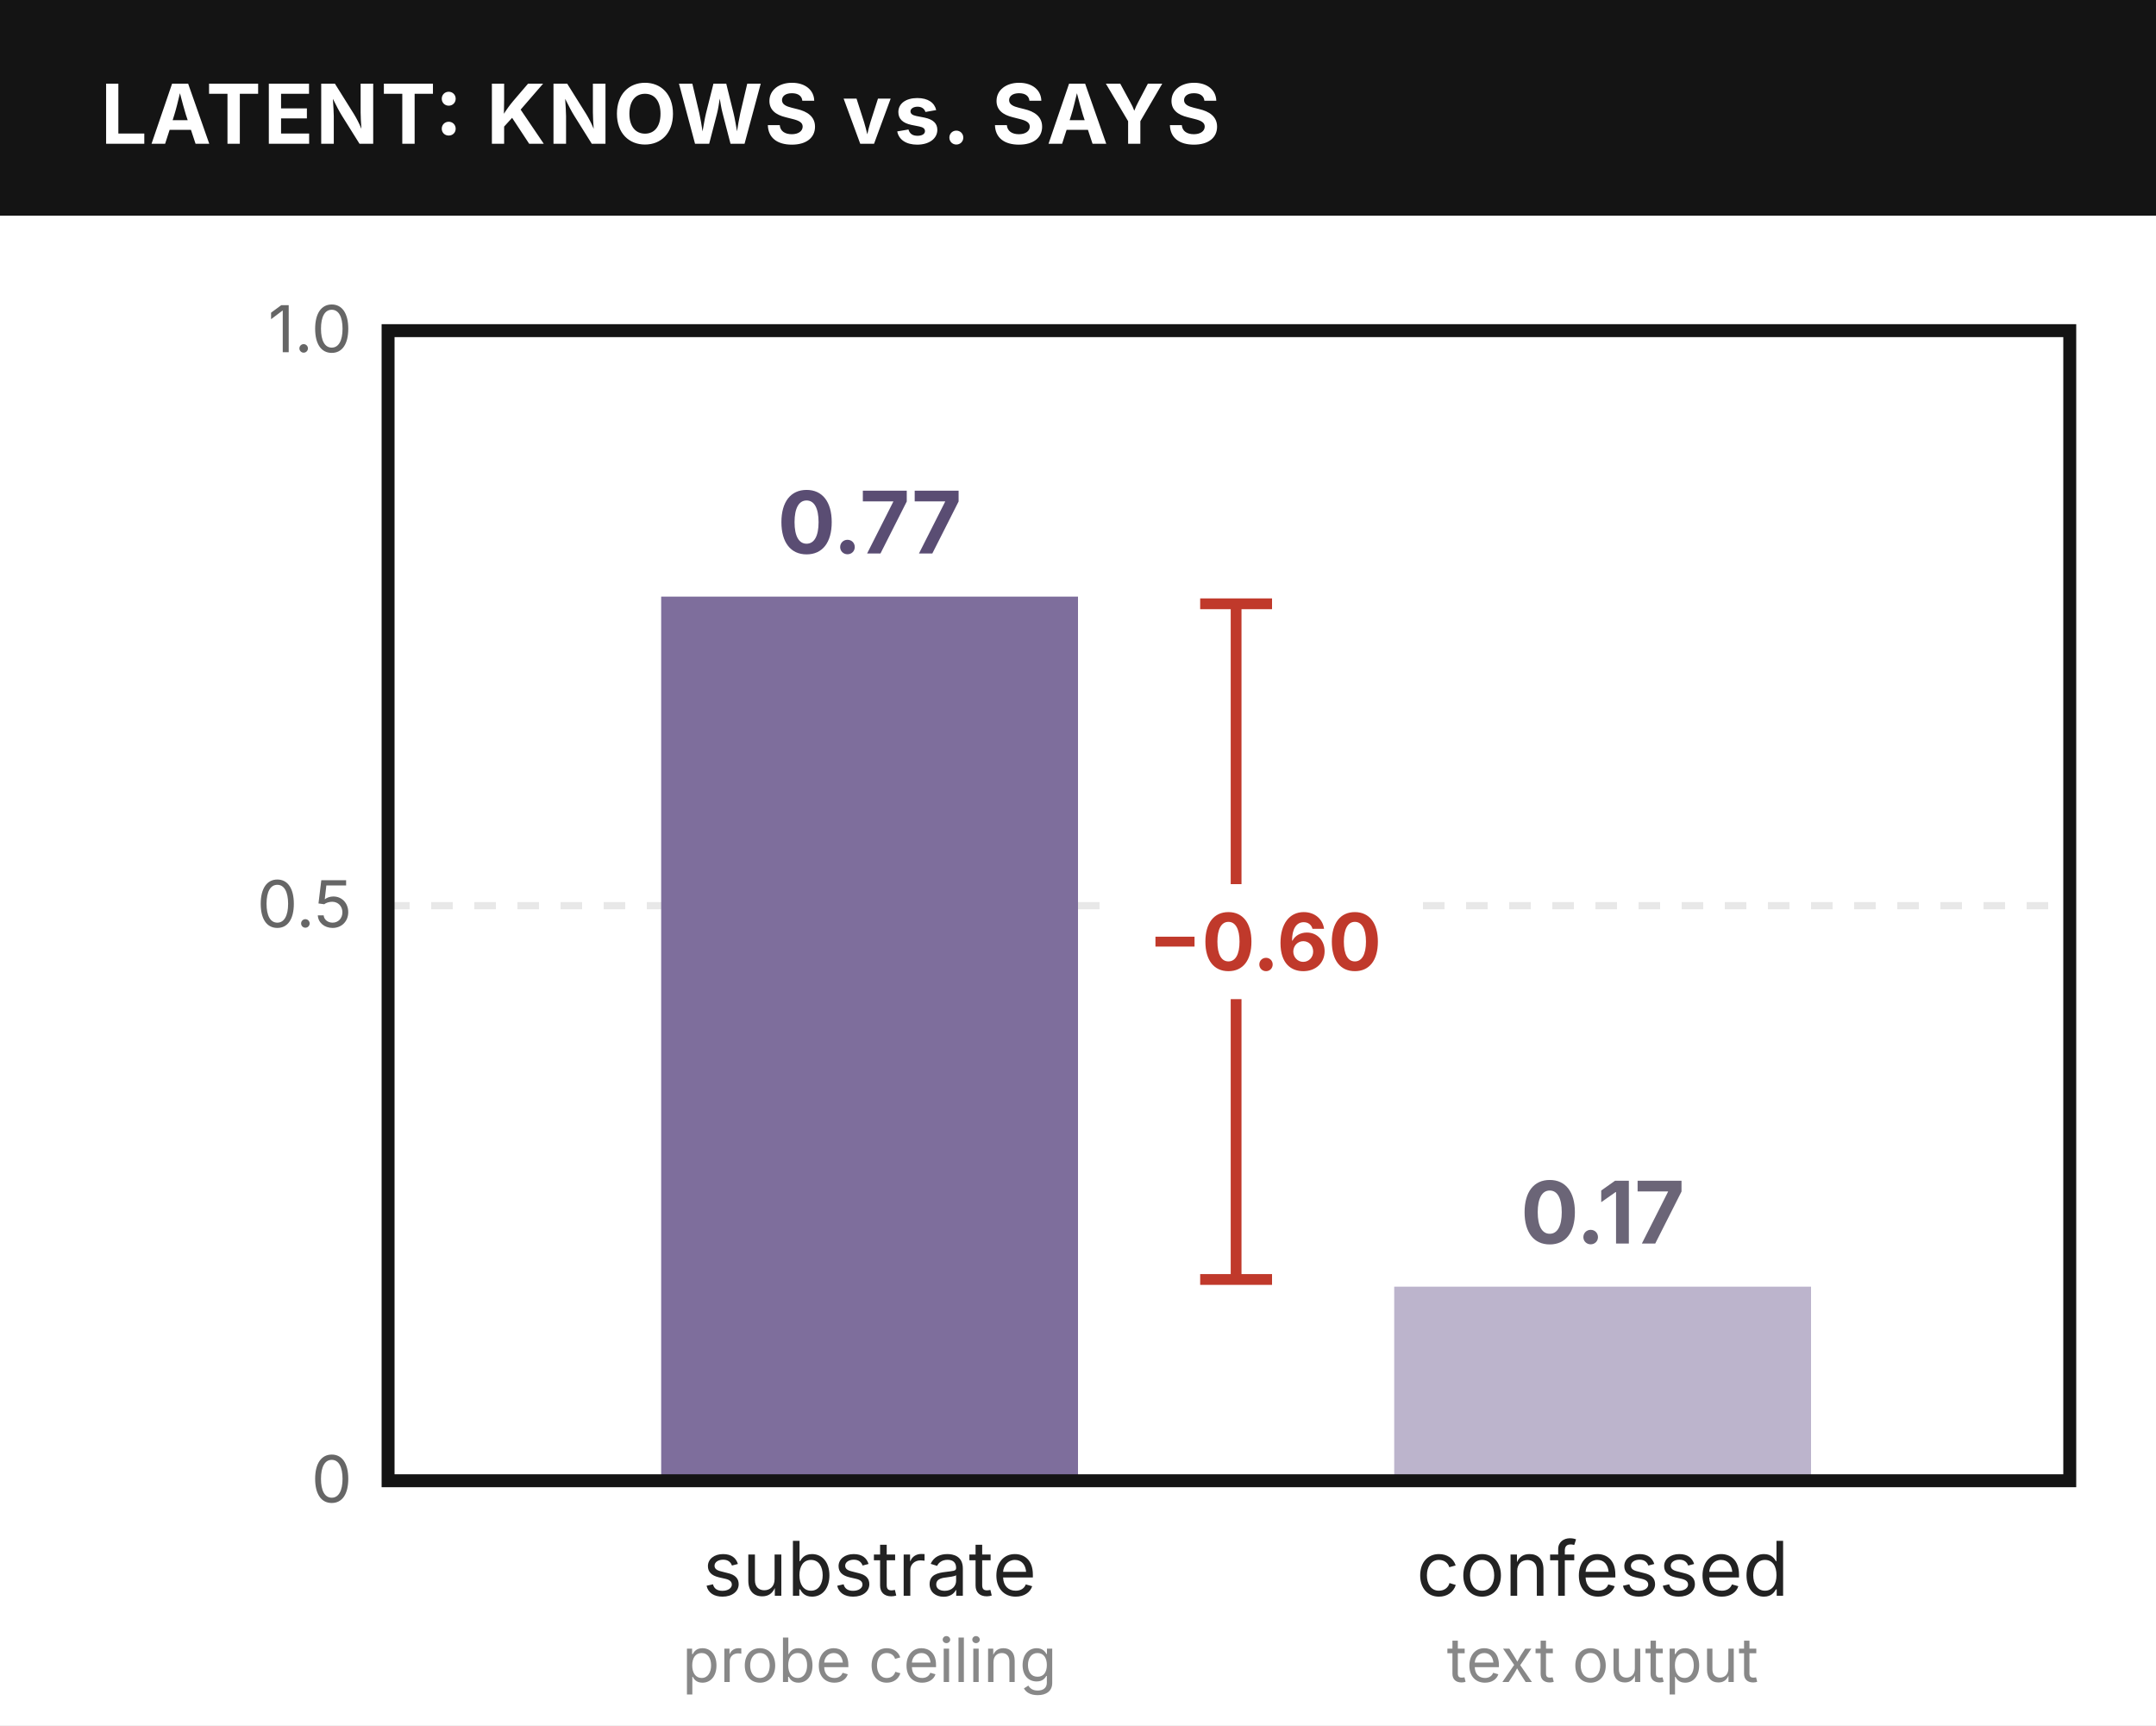
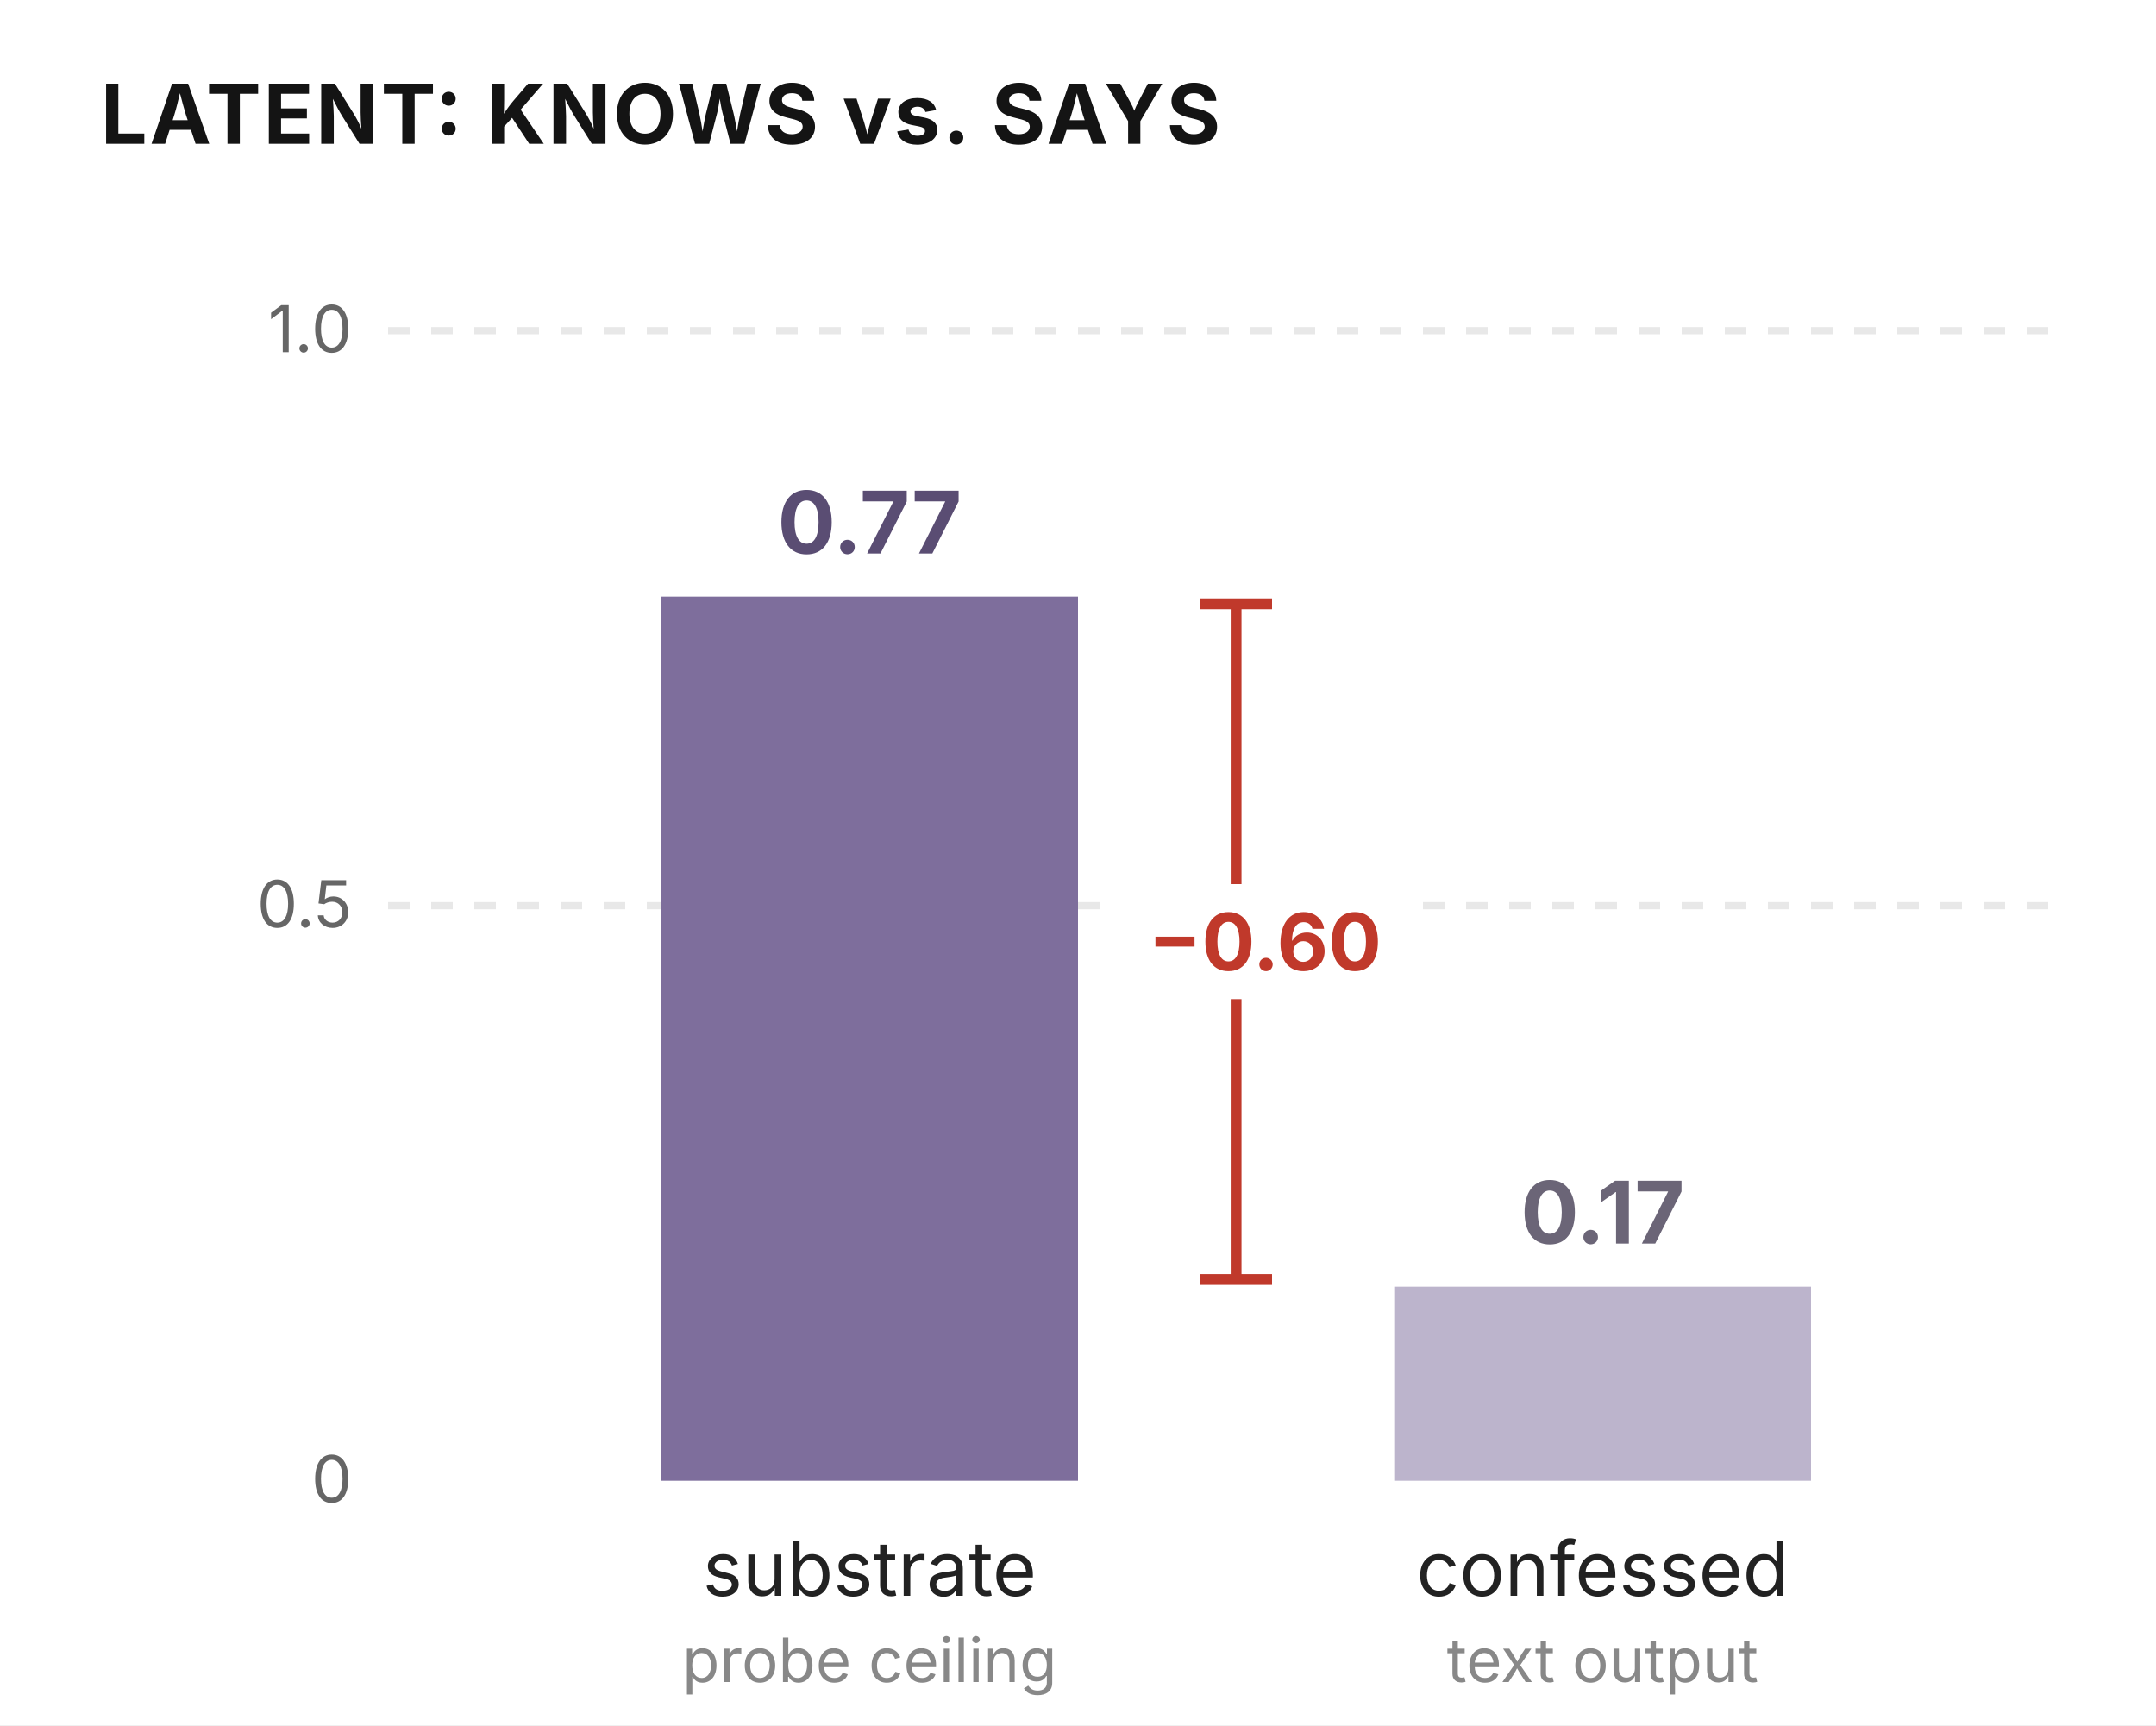
<svg xmlns="http://www.w3.org/2000/svg" viewBox="0 0 300 240" font-family="Inter, Helvetica Neue, Arial, sans-serif">
  <rect width="300" height="240" fill="#ffffff" />
-   <rect x="0" y="0" width="300" height="30" fill="#141414" />
-   <text x="14" y="20" font-size="11.5" font-weight="700" fill="#ffffff" letter-spacing="0.3">LATENT: KNOWS vs. SAYS</text>
+   <text x="14" y="20" font-size="11.5" font-weight="700" fill="#141414" letter-spacing="0.3">LATENT: KNOWS vs. SAYS</text>
  <g stroke="#e8e8e8" stroke-width="1" stroke-dasharray="3 3">
    <line x1="54" y1="46" x2="288" y2="46" />
    <line x1="54" y1="126" x2="288" y2="126" />
  </g>
  <g font-size="9" fill="#666" text-anchor="end">
    <text x="49" y="209">0</text>
    <text x="49" y="129">0.5</text>
    <text x="49" y="49">1.0</text>
  </g>
  <rect x="92" y="83" width="58" height="123" fill="#7e6e9c" />
  <rect x="194" y="179" width="58" height="27" fill="#bcb4cc" />
  <text x="121" y="77" font-size="12" font-weight="700" fill="#5a4d73" text-anchor="middle">0.77</text>
  <text x="223" y="173" font-size="12" font-weight="700" fill="#6b6577" text-anchor="middle">0.17</text>
  <g stroke="#c0392b" stroke-width="1.5">
    <line x1="172" y1="84" x2="172" y2="178" />
    <line x1="167" y1="84" x2="177" y2="84" />
    <line x1="167" y1="178" x2="177" y2="178" />
  </g>
  <rect x="156" y="123" width="40" height="16" fill="#ffffff" />
  <text x="176" y="135" font-size="11" font-weight="700" fill="#c0392b" text-anchor="middle">−0.60</text>
-   <rect x="54" y="46" width="234" height="160" fill="none" stroke="#141414" stroke-width="1.8" />
  <g text-anchor="middle">
    <text x="121" y="222" font-size="10.5" fill="#222">substrate</text>
    <text x="121" y="234" font-size="8.5" fill="#888">probe ceiling</text>
    <text x="223" y="222" font-size="10.5" fill="#222">confessed</text>
    <text x="223" y="234" font-size="8.5" fill="#888">text output</text>
  </g>
</svg>
